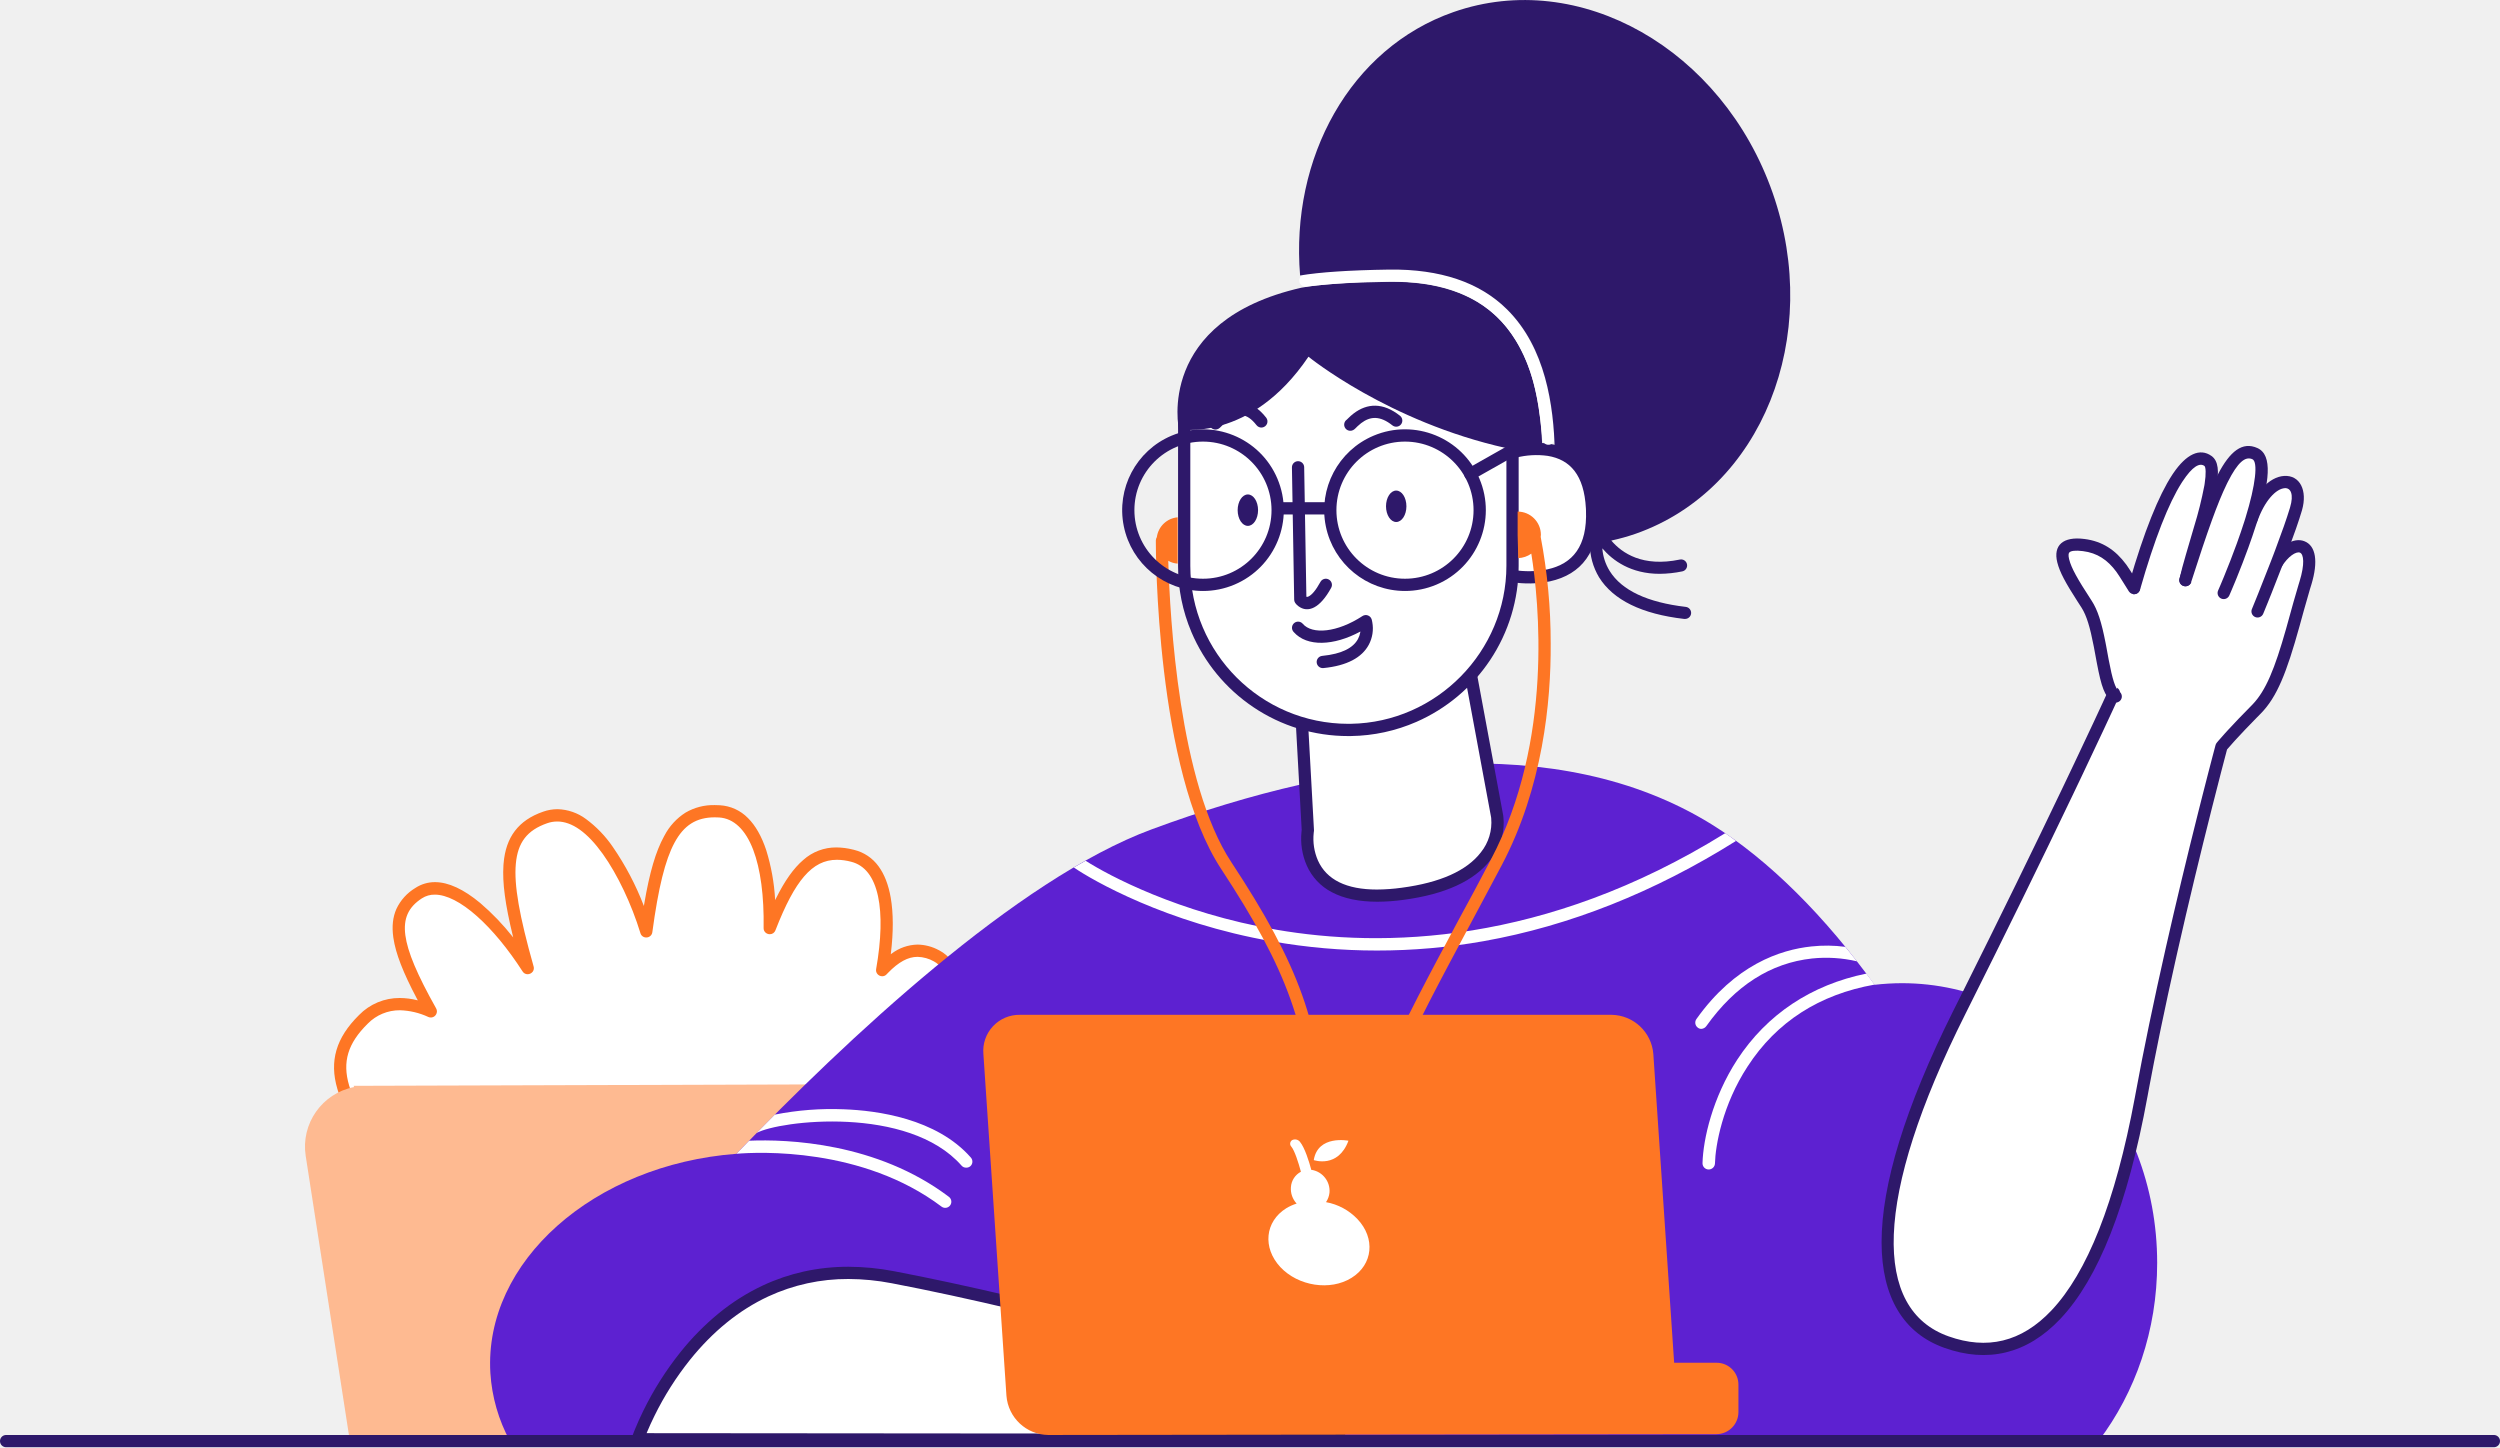
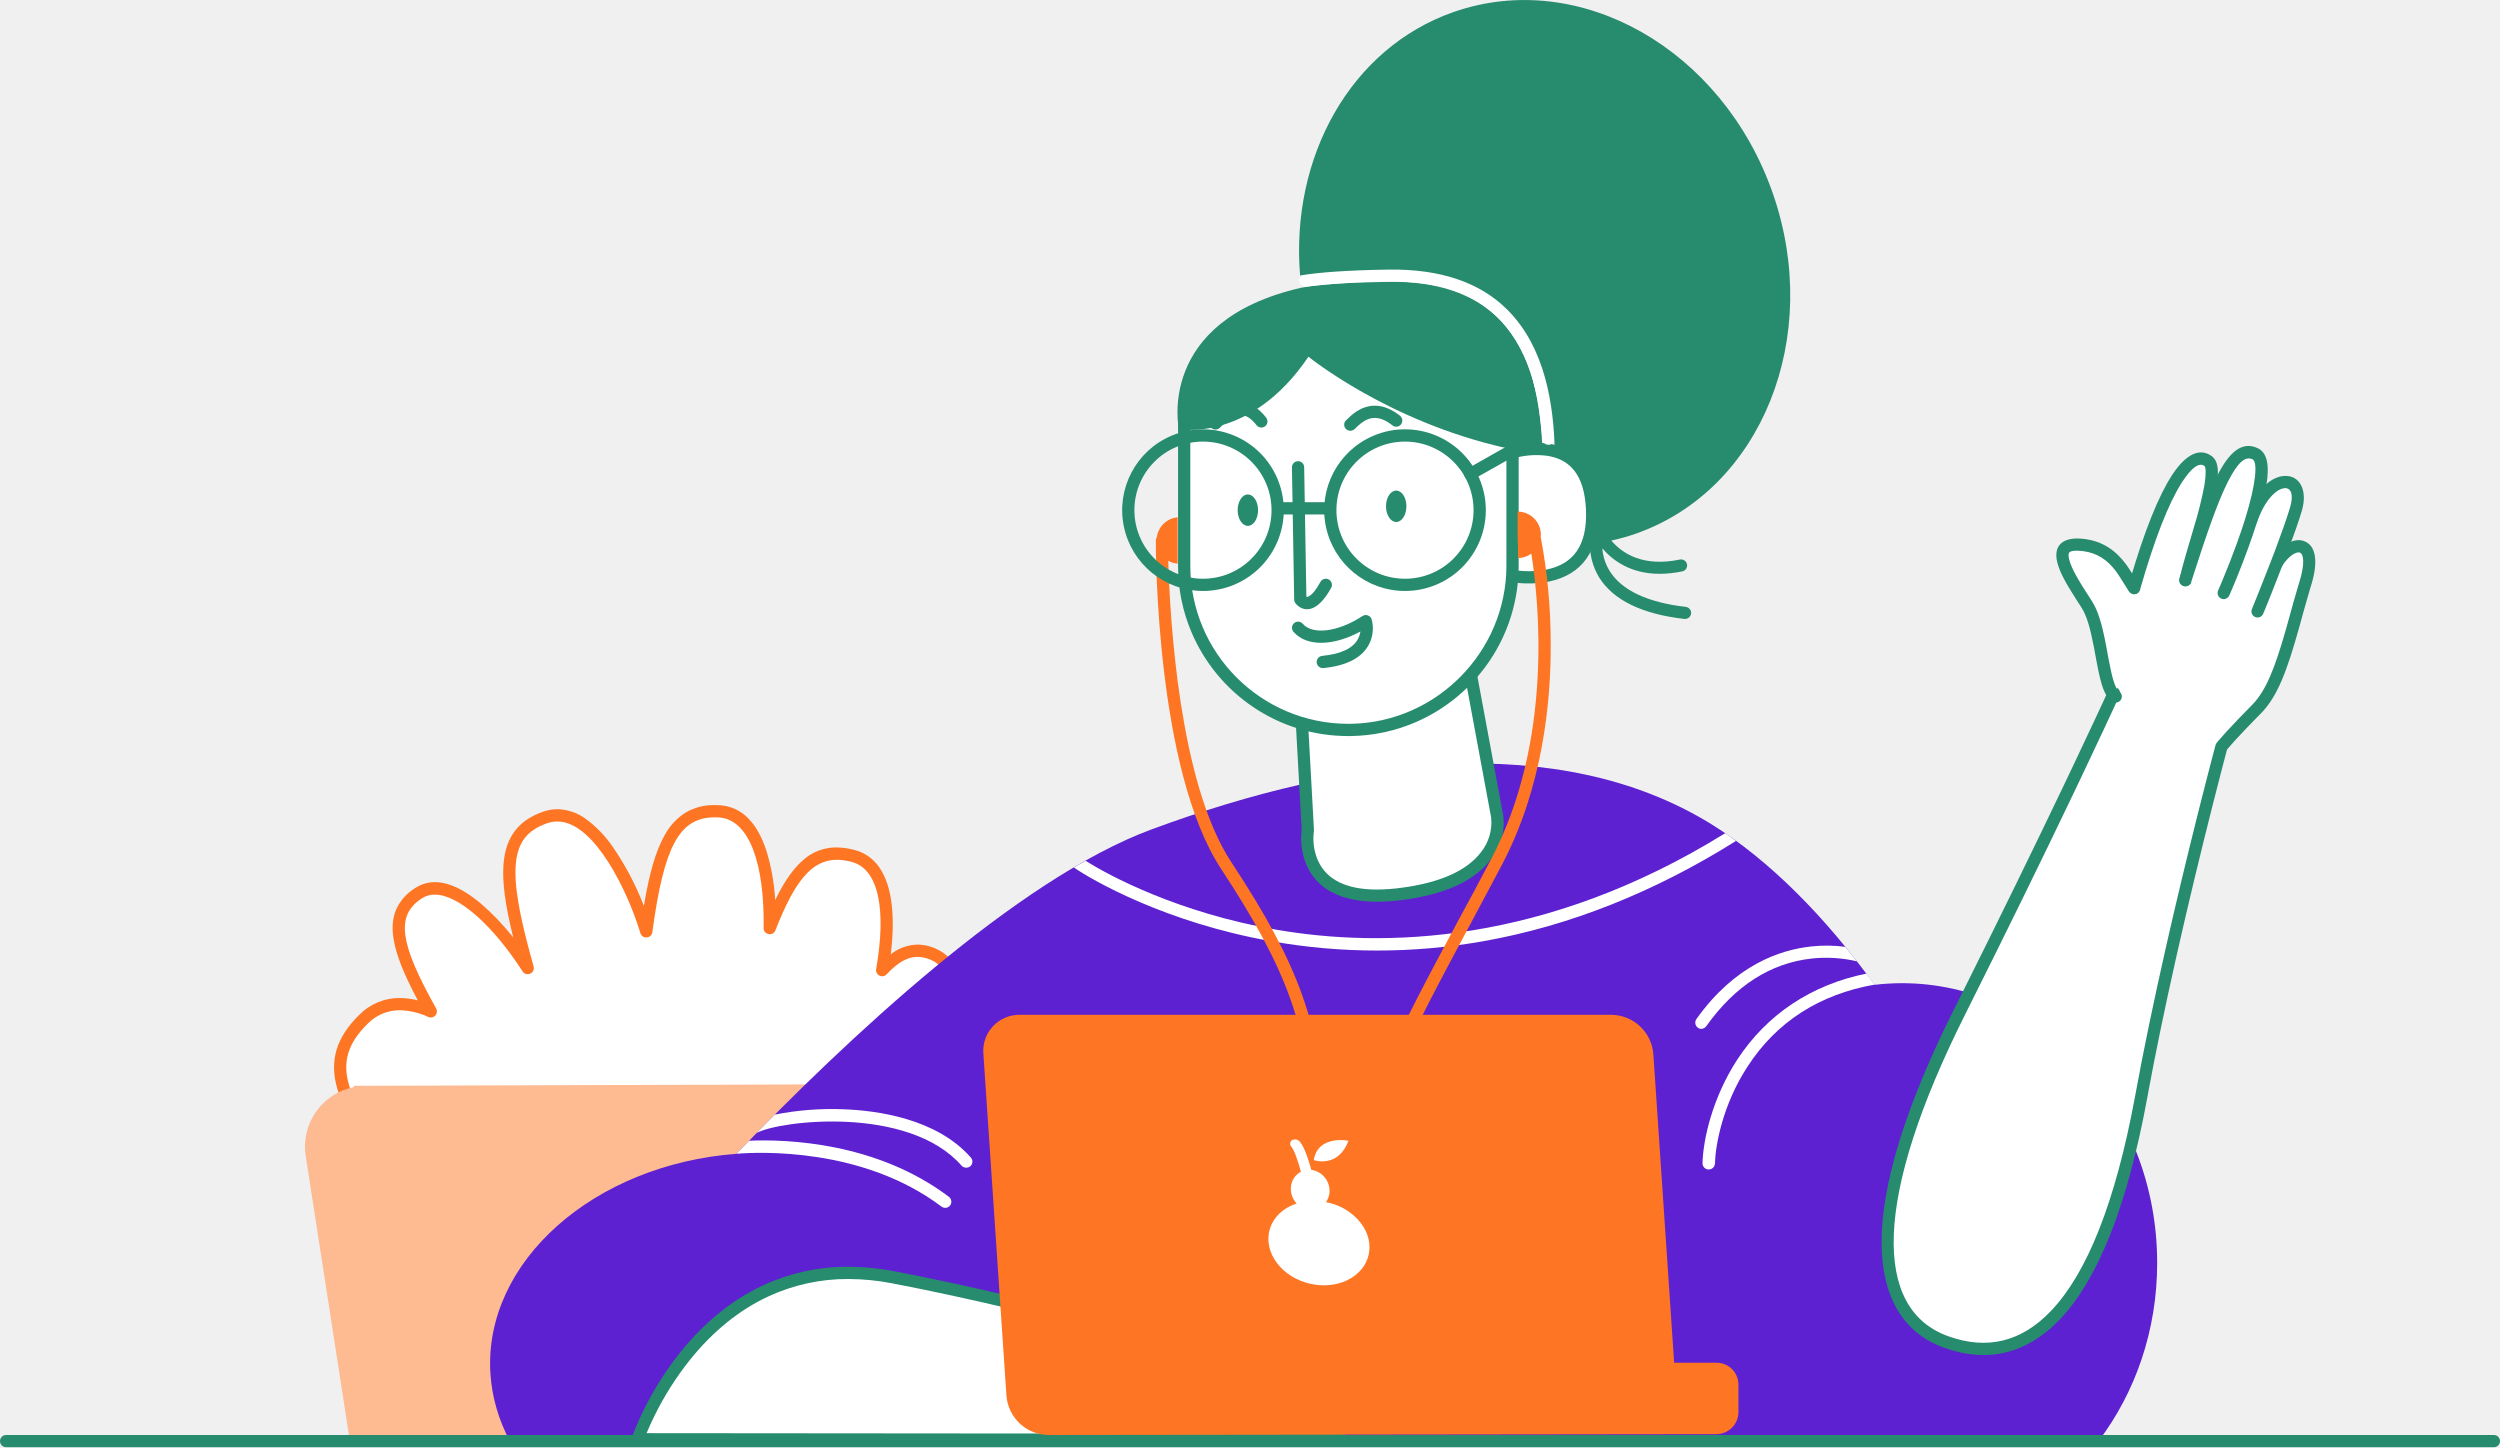
<svg xmlns="http://www.w3.org/2000/svg" viewBox="0 0 1225.1 709.2">
  <g id="support_solid" data-name="support/solid" transform="translate(2.2)">
    <g id="support_solid-2" data-name="support/solid" transform="translate(-3)">
      <g id="support_solid-3" data-name="support_solid">
        <g id="suculent" transform="translate(150 397)">
          <path id="succulent" d="M292.406,70.973c-9.6-5.1-17.8-2.7-26.8,6.9,4.1-23.2,4-51.3-14.4-56-18.9-4.9-29.6,6.9-40.7,35.4.4-24.4-4.4-55.9-24.6-57.2-22.7-1.4-30.3,17.3-35.9,58.8-7.1-23.2-26.6-63.9-49.6-55.8-22.5,7.9-21,29.6-8.5,73.8-12.3-19.1-37-47.5-53.5-36.7-15.7,10.2-11.4,26.9,6,57.9-11.5-5-23.4-5.5-33,3.9-21.5,21.2-11.1,41.3,18.6,78.6,29.8,37.3,243.7-28.7,253.8-45.5C294.006,118.173,309.906,80.373,292.406,70.973Z" transform="translate(17.494 0.527)" fill="#fff" />
          <path id="succulent_2_" d="M74.2,197.887h-.008c-22.29,0-36.937-4.188-43.534-12.445a316.178,316.178,0,0,1-19.342-26.368c-4.657-7.327-7.666-13.449-9.469-19.265l-.22-.728C-.4,132.194-.534,125.968,1.2,120.046c1.744-5.939,5.376-11.571,11.1-17.217A27.631,27.631,0,0,1,32.2,94.53a35.847,35.847,0,0,1,8.6,1.105l.252.064-.436-.821c-6.843-12.951-10.4-22.126-11.529-29.749l-.057-.4c-.737-5.337-.233-9.871,1.54-13.86a23.634,23.634,0,0,1,9.2-10.21,17.4,17.4,0,0,1,9.681-2.907C56.009,37.755,63.481,41.2,71.65,48A118.511,118.511,0,0,1,87.541,64.538l.258.321-.2-.826C83.865,48.7,82.451,38.054,83.011,29.525l.065-.868c.549-6.567,2.359-11.8,5.533-15.982,3.19-4.207,7.7-7.293,13.8-9.433A21.339,21.339,0,0,1,109.506,2a24.407,24.407,0,0,1,13.961,4.832,56.611,56.611,0,0,1,13.14,13.661,137.993,137.993,0,0,1,15.2,28.887l.022.058.18-1.067c2.628-15.444,5.628-25.654,9.725-33.1l.193-.346a29.424,29.424,0,0,1,10.3-11.227A26.966,26.966,0,0,1,186.608,0c.808,0,1.646.026,2.49.078a20.913,20.913,0,0,1,13.739,6.27c3.693,3.673,6.7,8.962,8.941,15.718a100.486,100.486,0,0,1,4.374,24.315l.013.175.359-.734c4.309-8.714,8.707-14.917,13.443-18.962a24.053,24.053,0,0,1,16.191-6.113,34.7,34.7,0,0,1,8.194,1.067l.6.15a20.818,20.818,0,0,1,11.824,7.963c2.9,3.9,4.927,9.116,6.028,15.5,1.3,7.565,1.33,16.7.074,27.158l-.061.5.42-.3a21.814,21.814,0,0,1,12.72-4.43,22.681,22.681,0,0,1,10.505,2.786l.367.193a16.444,16.444,0,0,1,5.735,5.033,19.623,19.623,0,0,1,3.049,7.268c1.147,5.382.743,12.205-1.2,20.281-2.662,11.071-8.423,24.753-15.034,35.707-1.419,2.361-5.877,5.417-13.249,9.082A281.289,281.289,0,0,1,248.3,160.262a760.836,760.836,0,0,1-80.314,23.767c-18.883,4.5-36.339,7.959-51.882,10.278A290.3,290.3,0,0,1,74.2,197.887ZM32.258,100.535a21.882,21.882,0,0,0-15.746,6.573c-9.8,9.66-12.526,18.716-9.128,30.281,2.982,10.149,10.258,21.86,25.951,41.769l2.014,2.542c2.7,3.384,7.4,5.961,13.97,7.662,6.386,1.653,14.588,2.492,24.379,2.492,23.284,0,55.407-4.724,92.9-13.662a762.584,762.584,0,0,0,79.457-23.5c10.452-3.8,19.605-7.539,26.47-10.825,6.7-3.208,10.751-5.749,11.713-7.348,6.317-10.468,11.812-23.5,14.339-34.014,1.615-6.718,2.055-12.332,1.306-16.685-.759-4.416-2.739-7.512-5.884-9.2a17.058,17.058,0,0,0-8.049-2.255c-4.685,0-9.291,2.5-14.5,7.866l-.66.692a2.9,2.9,0,0,1-2.157.959,3.114,3.114,0,0,1-2.359-1.1,2.924,2.924,0,0,1-.627-2.43c2.539-14.368,2.86-26.7.929-35.675-2.048-9.511-6.464-15.2-13.128-16.9a27.75,27.75,0,0,0-7-.974c-6.181,0-11.291,2.585-16.081,8.134-4.692,5.436-9.162,13.833-14.067,26.424a2.884,2.884,0,0,1-2.758,1.915,3.12,3.12,0,0,1-2.218-.909,2.912,2.912,0,0,1-.82-2.144C210.762,44.57,209,31.316,205.4,21.892,201.624,12,195.857,6.526,188.721,6.067,187.99,6.022,187.269,6,186.58,6c-9.03,0-15.123,3.842-19.757,12.458-4.554,8.47-7.9,21.983-10.845,43.816a2.953,2.953,0,0,1-2.988,2.6,2.907,2.907,0,0,1-2.854-2.123c-4.372-14.285-11.253-28.778-18.408-38.768-7.575-10.58-15.1-15.944-22.355-15.944A14.947,14.947,0,0,0,104.4,8.9c-9.79,3.438-14.371,9.383-15.318,19.879-.933,10.347,1.672,25.383,8.711,50.275a2.9,2.9,0,0,1-.445,2.595,3.193,3.193,0,0,1-2.5,1.238A2.869,2.869,0,0,1,92.383,81.5c-7.081-11-14.792-20.339-22.3-27.022-7.795-6.938-14.96-10.6-20.722-10.6a11.334,11.334,0,0,0-6.32,1.818c-6.671,4.334-9.168,9.9-8.1,18.064,1.064,8.112,5.715,19.169,15.079,35.853a2.915,2.915,0,0,1-.013,2.965,2.962,2.962,0,0,1-3.8,1.255A35.42,35.42,0,0,0,32.258,100.535Z" transform="translate(14.495 -2.472)" fill="#fe7624" />
          <path id="pot" d="M311.357.6l.2-.6L23.857.9l.2.6A29.748,29.748,0,0,0,.357,35.2L21.857,174l291.6-.9,21.5-138.8A29.654,29.654,0,0,0,311.357.6Z" transform="translate(0.243 134.2)" fill="#feba91" />
        </g>
        <g id="woman" transform="translate(240)">
          <g id="body" transform="translate(0 218)">
            <path id="clothing" d="M691.836,107.657a119.019,119.019,0,0,0-13.4.8c-23.9-33-51.3-61-80.1-78.8-75-46.2-178-33-274.1,2.6-66.1,24.4-149.8,103.2-203.5,159-70,5.3-123.8,52.9-120.6,107.4a80.582,80.582,0,0,0,9.6,33.4l234.9,1.6c.4-.6.8-1.3,1.2-1.9l348.4-1.2c.4.5.8,1,1.2,1.6l192.9-.3c17.9-23.7,28.6-54,28.6-87.1C816.936,168.957,760.936,107.657,691.836,107.657Z" transform="translate(0.964 156.143)" fill="#5d21d1" />
            <g id="clothing_lines" transform="translate(119 190)">
              <path id="Path" d="M319.2,0C230.5,55,150.9,56.2,99.3,47.3,51.5,39.1,17,20.7,5.8,13.5,3.9,14.6,2,15.7,0,16.8,9.2,23.1,45.2,43.9,97.2,53a294.635,294.635,0,0,0,51.3,4.5,298.4,298.4,0,0,0,52.4-4.6c42.1-7.5,83.6-24,123.6-49.1C322.7,2.4,321,1.2,319.2,0Z" transform="translate(168 0.3)" fill="#fff" />
              <path id="Path-2" data-name="Path" d="M5.461,39.4c14.1-19.8,31.5-30.9,51.8-33.1a66.5,66.5,0,0,1,22,1.4c-1.9-2.4-3.8-4.8-5.7-7.1a69.423,69.423,0,0,0-16.6-.2C41.661,2,19.461,9.4.561,36a3.041,3.041,0,0,0,.7,4.2,2.716,2.716,0,0,0,1.7.6A3.23,3.23,0,0,0,5.461,39.4Z" transform="translate(472.539 55.395)" fill="#fff" />
              <path id="Path-3" data-name="Path" d="M3,96H3a3.08,3.08,0,0,0,3.1-2.9c.2-8.8,3.7-28.8,16-47.6C36.3,23.6,57.3,10.2,84.3,5.4,83,3.6,81.7,1.8,80.3,0,53.3,5.5,31.5,20,17,42.2,4.9,60.8.3,81.2,0,92.9A3.031,3.031,0,0,0,3,96Z" transform="translate(476.1 69.1)" fill="#fff" />
              <path id="Path-4" data-name="Path" d="M42.8.114a143.643,143.643,0,0,0-33.9,2.6c-3,3-6,6-8.9,9,11.1-6.1,74.3-13.7,100.4,16a2.9,2.9,0,0,0,2.3,1,3.057,3.057,0,0,0,2-.7,3,3,0,0,0,.3-4.2C88.1,4.514,58.8.714,42.8.114Z" transform="translate(12.6 135.486)" fill="#fff" />
              <g id="Group" transform="translate(0 150)">
                <path id="Path-5" data-name="Path" d="M.422.522h.2a.139.139,0,0,0-.2,0Z" transform="translate(0.278 7.078)" fill="#fff" />
                <path id="Path-6" data-name="Path" d="M104.1,27.647C68.8.947,24.8-.653,6.2.147c-2.1,2.2-4.2,4.3-6.2,6.4,10.7-.9,61.8-3.3,100.5,25.9a3,3,0,0,0,3.6-4.8Z" transform="translate(2.7 0.853)" fill="#fff" />
              </g>
            </g>
            <path id="hand" d="M0,81.535s32.8-97,125.1-79.4,218.6,55.4,218.6,55.4v24.3Z" transform="translate(73.3 405.765)" fill="#fff" />
-             <path id="hand_2_" d="M346.7,87.84,3,87.54A3,3,0,0,1,.16,83.579c.023-.069.055-.16.095-.271l.388-1.062c.145-.386.283-.748.422-1.1l.489-1.23C2.782,76.877,4.211,73.7,5.8,70.474a155.71,155.71,0,0,1,18.11-28.579A127.26,127.26,0,0,1,42.538,22.951,104.686,104.686,0,0,1,64.41,9.132,96.733,96.733,0,0,1,84.479,2.324,101.446,101.446,0,0,1,106.258,0a120.073,120.073,0,0,1,22.406,2.193c17.189,3.278,36.8,7.5,58.276,12.541l3.644.859c12.756,3.021,26.314,6.362,40.3,9.931,26.091,6.658,53.663,14.092,81.95,22.1,8.758,2.478,17.286,4.928,25.347,7.282l5.392,1.582,3.992,1.183A2.98,2.98,0,0,1,349.7,60.54v24.3A3,3,0,0,1,346.7,87.84ZM106.258,6a92.239,92.239,0,0,0-39.31,8.571c-14.231,6.641-27.136,17.1-38.355,31.081A149.626,149.626,0,0,0,11.184,73.127c-1.3,2.644-2.5,5.254-3.542,7.757l-.274.661,336.335.293V62.778l-9.278-2.722c-7.445-2.167-15.259-4.409-23.226-6.664l-4.2-1.187c-26.729-7.529-52.836-14.55-77.6-20.869-13.977-3.566-27.5-6.9-40.2-9.9-22.839-5.408-43.584-9.9-61.661-13.344A114.049,114.049,0,0,0,106.258,6Z" transform="translate(70.298 402.76)" fill="#2e186a" />
+             <path id="hand_2_" d="M346.7,87.84,3,87.54A3,3,0,0,1,.16,83.579c.023-.069.055-.16.095-.271l.388-1.062c.145-.386.283-.748.422-1.1l.489-1.23C2.782,76.877,4.211,73.7,5.8,70.474a155.71,155.71,0,0,1,18.11-28.579A127.26,127.26,0,0,1,42.538,22.951,104.686,104.686,0,0,1,64.41,9.132,96.733,96.733,0,0,1,84.479,2.324,101.446,101.446,0,0,1,106.258,0a120.073,120.073,0,0,1,22.406,2.193c17.189,3.278,36.8,7.5,58.276,12.541l3.644.859c12.756,3.021,26.314,6.362,40.3,9.931,26.091,6.658,53.663,14.092,81.95,22.1,8.758,2.478,17.286,4.928,25.347,7.282l5.392,1.582,3.992,1.183A2.98,2.98,0,0,1,349.7,60.54v24.3A3,3,0,0,1,346.7,87.84ZM106.258,6a92.239,92.239,0,0,0-39.31,8.571c-14.231,6.641-27.136,17.1-38.355,31.081A149.626,149.626,0,0,0,11.184,73.127c-1.3,2.644-2.5,5.254-3.542,7.757l-.274.661,336.335.293V62.778l-9.278-2.722c-7.445-2.167-15.259-4.409-23.226-6.664l-4.2-1.187c-26.729-7.529-52.836-14.55-77.6-20.869-13.977-3.566-27.5-6.9-40.2-9.9-22.839-5.408-43.584-9.9-61.661-13.344A114.049,114.049,0,0,0,106.258,6Z" transform="translate(70.298 402.76)" fill="#278C6D" />
            <g id="hand_II_1_" transform="translate(682)">
              <path id="Path-7" data-name="Path" d="M8.393,90.508s-7.4-3.7-8.3-12.2,4.8-45.5,14-50.7c9.3-5.2,51.6-28.1,59.4-27.6S84.493,68.408,8.393,90.508Z" transform="translate(111.707 38.492)" fill="#fff" />
              <path id="Path-8" data-name="Path" d="M0,63.453c15.8-55.3,28.7-67.7,36.2-62.3,6.8,4.9-7,40.1-11,58.4" transform="translate(124.6 6.747)" fill="#fff" />
-               <path id="Path_2_" d="M21.706,10.946l.485-.725C28.586.826,35.227-2.352,40.955,1.772c3.377,2.433,3.741,7.462,2.39,15.456l-.2,1.127c-.9,4.945-2.39,10.72-4.819,19.117l-3.971,13.55c-1.858,6.4-2.478,8.8-3.226,12.224a3,3,0,0,1-5.862-1.281l.284-1.276c.645-2.843,1.3-5.336,2.818-10.569l4-13.652a186.722,186.722,0,0,0,5.057-20.24l.123-.76c.812-5.219.557-8.352-.1-8.828-2.3-1.657-5.805.112-10.728,7.6l-.445.688c-6.319,9.923-13.222,27.314-20.39,52.4A3,3,0,0,1,.116,65.682l.516-1.795C7.939,38.642,15.023,21.114,21.706,10.946Z" transform="translate(121.599 3.694)" fill="#2e186a" />
+               <path id="Path_2_" d="M21.706,10.946l.485-.725C28.586.826,35.227-2.352,40.955,1.772c3.377,2.433,3.741,7.462,2.39,15.456l-.2,1.127c-.9,4.945-2.39,10.72-4.819,19.117l-3.971,13.55c-1.858,6.4-2.478,8.8-3.226,12.224a3,3,0,0,1-5.862-1.281l.284-1.276c.645-2.843,1.3-5.336,2.818-10.569l4-13.652a186.722,186.722,0,0,0,5.057-20.24l.123-.76c.812-5.219.557-8.352-.1-8.828-2.3-1.657-5.805.112-10.728,7.6l-.445.688c-6.319,9.923-13.222,27.314-20.39,52.4A3,3,0,0,1,.116,65.682l.516-1.795C7.939,38.642,15.023,21.114,21.706,10.946Z" transform="translate(121.599 3.694)" fill="#278C6D" />
              <path id="hand_II_3_" d="M190.45,8.495c7.9-12.9,21-12.2,14.2,9.7-6.7,21.4-11.6,49.2-24.1,61.8s-17,18.2-17,18.2-25,93.3-39.2,170.9c-20.5,112.2-59.3,133.8-95.5,120.9-36.2-12.8-42.9-63.6,6.5-162.1,49.4-98.6,75.5-156,75.5-156" transform="translate(3.85 49.705)" fill="#fff" />
-               <path id="hand_II_4_" d="M190.892,9.939C195.377,2.616,201.9-1.492,207.131.5c5.761,2.195,6.884,10.02,3.519,21.153l-.726,2.359c-.866,2.852-1.757,5.978-2.936,10.246l-2.173,7.893c-6.357,22.93-11.063,34.677-18.879,42.7l-1.965,1.99c-4.086,4.151-7.494,7.737-10.278,10.779l-1.1,1.214c-1.158,1.282-2.107,2.36-2.86,3.242l-.45.528-1.58,6-1.418,5.445c-1.376,5.309-2.864,11.123-4.442,17.372-5.709,22.614-11.418,46.275-16.746,69.82l-1.151,5.113c-2.472,11.035-4.8,21.783-6.953,32.175l-.866,4.2q-2.781,13.57-5.116,26.093l-.705,3.821c-9.78,53.527-24.185,89.309-42.63,108.881-16.5,17.508-35.978,21.736-56.821,14.308C10.821,388.751.026,371.072,0,344.1c-.026-28.082,11.49-66.023,34.953-113.1l4.611-9.218C58.249,184.377,74.747,150.59,89,120.757l5.544-11.643q5.135-10.823,9.316-19.772l4.382-9.421,2.878-6.257a3,3,0,0,1,5.53,2.321l-.376.837-3.118,6.766-4.281,9.194q-4.869,10.409-11,23.313l-4.2,8.8c-15.088,31.553-32.658,67.472-52.642,107.36C-4.344,322.726-4.293,377.043,32.857,390.179c18.655,6.648,35.618,2.966,50.447-12.769,17.326-18.384,31.223-52.658,40.806-104.275l.289-1.569c1.976-10.8,4.223-22.244,6.715-34.253,2.5-12.028,5.216-24.528,8.127-37.394,5.043-22.287,10.426-44.671,15.827-66.178l2.2-8.7q1.532-6.024,2.929-11.423l1.864-7.16,1.592-6.028a3,3,0,0,1,.559-1.1l.412-.5.545-.643c.789-.923,1.774-2.043,2.968-3.365l1.515-1.663c3.154-3.433,7.054-7.511,11.769-12.264l.456-.469c6.406-6.731,10.752-17.234,16.357-37.018l3.6-12.992c1-3.571,1.795-6.329,2.6-8.933l.361-1.164c2.7-8.7,2.057-13.5.21-14.207s-5.826,1.8-8.986,6.963a3,3,0,0,1-5.117-3.134Z" transform="translate(0.85 46.695)" fill="#2e186a" />
+               <path id="hand_II_4_" d="M190.892,9.939C195.377,2.616,201.9-1.492,207.131.5c5.761,2.195,6.884,10.02,3.519,21.153l-.726,2.359c-.866,2.852-1.757,5.978-2.936,10.246l-2.173,7.893c-6.357,22.93-11.063,34.677-18.879,42.7l-1.965,1.99c-4.086,4.151-7.494,7.737-10.278,10.779l-1.1,1.214c-1.158,1.282-2.107,2.36-2.86,3.242l-.45.528-1.58,6-1.418,5.445c-1.376,5.309-2.864,11.123-4.442,17.372-5.709,22.614-11.418,46.275-16.746,69.82l-1.151,5.113c-2.472,11.035-4.8,21.783-6.953,32.175l-.866,4.2q-2.781,13.57-5.116,26.093l-.705,3.821c-9.78,53.527-24.185,89.309-42.63,108.881-16.5,17.508-35.978,21.736-56.821,14.308C10.821,388.751.026,371.072,0,344.1c-.026-28.082,11.49-66.023,34.953-113.1l4.611-9.218C58.249,184.377,74.747,150.59,89,120.757l5.544-11.643q5.135-10.823,9.316-19.772l4.382-9.421,2.878-6.257a3,3,0,0,1,5.53,2.321l-.376.837-3.118,6.766-4.281,9.194q-4.869,10.409-11,23.313l-4.2,8.8c-15.088,31.553-32.658,67.472-52.642,107.36C-4.344,322.726-4.293,377.043,32.857,390.179c18.655,6.648,35.618,2.966,50.447-12.769,17.326-18.384,31.223-52.658,40.806-104.275l.289-1.569c1.976-10.8,4.223-22.244,6.715-34.253,2.5-12.028,5.216-24.528,8.127-37.394,5.043-22.287,10.426-44.671,15.827-66.178l2.2-8.7q1.532-6.024,2.929-11.423l1.864-7.16,1.592-6.028a3,3,0,0,1,.559-1.1l.412-.5.545-.643c.789-.923,1.774-2.043,2.968-3.365l1.515-1.663c3.154-3.433,7.054-7.511,11.769-12.264l.456-.469c6.406-6.731,10.752-17.234,16.357-37.018l3.6-12.992c1-3.571,1.795-6.329,2.6-8.933l.361-1.164c2.7-8.7,2.057-13.5.21-14.207s-5.826,1.8-8.986,6.963a3,3,0,0,1-5.117-3.134Z" transform="translate(0.85 46.695)" fill="#278C6D" />
              <path id="Path-9" data-name="Path" d="M26.12,74.442c-7.2-4.9-6.3-33.1-14.4-45.4-10-15.3-19.8-31.2-1.3-28.8,15.9,2,20.9,16,24.6,21" transform="translate(89.48 48.858)" fill="#fff" />
-               <path id="Path_2_2" data-name="Path_2_" d="M.47,11.705C-1.609,3.331,3.273-1.122,13.794.243,22.625,1.354,29.02,5.723,34.2,12.7l.242.332c1.891,2.647,5.49,8.678,5.964,9.369l.027.038A3,3,0,1,1,35.608,26l-.1-.145c-.854-1.263-4.595-7.525-6.124-9.585-4.276-5.759-9.3-9.193-16.348-10.079-3.677-.477-5.815-.138-6.6.578-.464.423-.62,1.406-.2,3.233l.061.254c1.04,4.19,4.046,9.551,10.6,19.6l.336.515c3.063,4.652,4.948,10.806,6.873,20.648l.389,2.031L25.66,59.4c1.829,9.681,3.257,14.141,5.055,15.479l.092.065a3,3,0,0,1-3.376,4.96c-3.752-2.553-5.365-7.274-7.556-18.8l-1.352-7.293-.195-1.02c-1.784-9.257-3.485-14.988-5.958-18.874L10.512,31.05C4.472,21.681,1.654,16.473.47,11.705Z" transform="translate(86.481 45.88)" fill="#2e186a" />
+               <path id="Path_2_2" data-name="Path_2_" d="M.47,11.705C-1.609,3.331,3.273-1.122,13.794.243,22.625,1.354,29.02,5.723,34.2,12.7l.242.332c1.891,2.647,5.49,8.678,5.964,9.369l.027.038A3,3,0,1,1,35.608,26l-.1-.145c-.854-1.263-4.595-7.525-6.124-9.585-4.276-5.759-9.3-9.193-16.348-10.079-3.677-.477-5.815-.138-6.6.578-.464.423-.62,1.406-.2,3.233l.061.254c1.04,4.19,4.046,9.551,10.6,19.6l.336.515c3.063,4.652,4.948,10.806,6.873,20.648l.389,2.031L25.66,59.4c1.829,9.681,3.257,14.141,5.055,15.479l.092.065a3,3,0,0,1-3.376,4.96c-3.752-2.553-5.365-7.274-7.556-18.8l-1.352-7.293-.195-1.02c-1.784-9.257-3.485-14.988-5.958-18.874L10.512,31.05C4.472,21.681,1.654,16.473.47,11.705Z" transform="translate(86.481 45.88)" fill="#278C6D" />
              <path id="Path-10" data-name="Path" d="M3,63.39s14.1-34.2,18.8-50.1C27-4.01,8.8-6.51,0,18.39" transform="translate(182.1 18.21)" fill="#fff" />
-               <path id="Path_2_3" data-name="Path_2_" d="M18.956.024c7.8-.507,11.6,7.089,8.818,16.791l-.1.328C26.241,22,23.885,28.756,20.812,36.962l-.55,1.463q-.637,1.691-1.307,3.443c-1.949,5.1-4.019,10.378-6.1,15.6l-1.708,4.254L9.372,66.078l-.6,1.458a3,3,0,0,1-5.61-2.122L5.579,59.47q.394-.977.81-2.012c2.077-5.17,4.154-10.432,6.123-15.549l1.277-3.336.858-2.265c3.2-8.5,5.666-15.5,7.155-20.459l.125-.42c1.915-6.373.336-9.607-2.582-9.418-4.32.281-9.885,6.106-13.516,16.381a3,3,0,1,1-5.657-2C4.518,8.1,11.783.49,18.956.024Z" transform="translate(179.099 15.207)" fill="#2e186a" />
+               <path id="Path_2_3" data-name="Path_2_" d="M18.956.024c7.8-.507,11.6,7.089,8.818,16.791l-.1.328C26.241,22,23.885,28.756,20.812,36.962l-.55,1.463q-.637,1.691-1.307,3.443c-1.949,5.1-4.019,10.378-6.1,15.6l-1.708,4.254L9.372,66.078l-.6,1.458a3,3,0,0,1-5.61-2.122L5.579,59.47q.394-.977.81-2.012c2.077-5.17,4.154-10.432,6.123-15.549l1.277-3.336.858-2.265c3.2-8.5,5.666-15.5,7.155-20.459l.125-.42c1.915-6.373.336-9.607-2.582-9.418-4.32.281-9.885,6.106-13.516,16.381a3,3,0,1,1-5.657-2C4.518,8.1,11.783.49,18.956.024Z" transform="translate(179.099 15.207)" fill="#278C6D" />
              <path id="Path-11" data-name="Path" d="M18.8,69S46.5,6.3,34.1.7C22.8-4.4,14.2,18.5,0,62.7" transform="translate(149.7 3.598)" fill="#fff" />
-               <path id="Path_2_4" data-name="Path_2_" d="M18.883,14.095C24.9,2.463,31.012-2.277,38.336,1.029c7.532,3.4,6.1,16.387-.633,37.593-1.144,3.6-2.431,7.361-3.834,11.236-1.812,5-3.738,9.975-5.677,14.742l-.727,1.778c-.679,1.65-1.316,3.167-1.9,4.529l-1.023,2.369a3,3,0,0,1-5.488-2.425l.781-1.8.65-1.528c.449-1.061.927-2.207,1.428-3.426,2.152-5.227,4.3-10.74,6.311-16.279,1.378-3.8,2.639-7.488,3.757-11.008l.49-1.564C37.522,18.895,38.658,7.758,35.867,6.5c-3.472-1.567-7.172,1.43-12.048,11.126l-.56,1.131c-4.489,9.223-9.293,22.686-17.4,47.926A3,3,0,1,1,.145,64.845l1.743-5.4C9.3,36.592,13.853,24.157,18.313,15.218Z" transform="translate(146.699 0.537)" fill="#2e186a" />
+               <path id="Path_2_4" data-name="Path_2_" d="M18.883,14.095C24.9,2.463,31.012-2.277,38.336,1.029c7.532,3.4,6.1,16.387-.633,37.593-1.144,3.6-2.431,7.361-3.834,11.236-1.812,5-3.738,9.975-5.677,14.742l-.727,1.778c-.679,1.65-1.316,3.167-1.9,4.529l-1.023,2.369a3,3,0,0,1-5.488-2.425l.781-1.8.65-1.528c.449-1.061.927-2.207,1.428-3.426,2.152-5.227,4.3-10.74,6.311-16.279,1.378-3.8,2.639-7.488,3.757-11.008l.49-1.564C37.522,18.895,38.658,7.758,35.867,6.5c-3.472-1.567-7.172,1.43-12.048,11.126l-.56,1.131c-4.489,9.223-9.293,22.686-17.4,47.926A3,3,0,1,1,.145,64.845l1.743-5.4C9.3,36.592,13.853,24.157,18.313,15.218Z" transform="translate(146.699 0.537)" fill="#278C6D" />
            </g>
          </g>
          <g id="head" transform="translate(313)">
            <path id="neck" d="M0,24.3,3.9,95s-6.6,38.2,46.4,31.1c52.8-7,46.3-38.3,46.3-38.3L80.3,0Z" transform="translate(84.8 311.9)" fill="#fff" />
-             <path id="neck_2_" d="M40.946,132.987h0c-8.958,0-16.462-1.574-22.3-4.677A27.02,27.02,0,0,1,6.356,115.216,32.769,32.769,0,0,1,3.783,98.768c.02-.206.042-.4.064-.592l.041-.32L0,27.466A2.991,2.991,0,0,1,2.131,24.43L82.431.13A3,3,0,0,1,86.25,2.453L102.56,90.3c.032.168.065.375.1.616l.05.407a27.3,27.3,0,0,1-.8,10.279,31.29,31.29,0,0,1-5.487,10.863c-7.912,10.3-22.285,16.9-42.721,19.607A96.811,96.811,0,0,1,40.946,132.987ZM80.962,6.842,6.125,29.489,9.9,97.836a3.038,3.038,0,0,1-.009.452l-.031.224c-.015.088-.035.238-.056.412l-.045.423a26.742,26.742,0,0,0,2.078,13.419c4.227,9.45,13.947,14.242,28.89,14.243a92.614,92.614,0,0,0,12.183-.882c18.806-2.493,31.846-8.319,38.756-17.314A23.375,23.375,0,0,0,96.746,92c-.023-.2-.046-.368-.068-.5L80.962,6.842Z" transform="translate(81.8 308.899)" fill="#2e186a" />
+             <path id="neck_2_" d="M40.946,132.987h0c-8.958,0-16.462-1.574-22.3-4.677A27.02,27.02,0,0,1,6.356,115.216,32.769,32.769,0,0,1,3.783,98.768c.02-.206.042-.4.064-.592l.041-.32L0,27.466A2.991,2.991,0,0,1,2.131,24.43L82.431.13A3,3,0,0,1,86.25,2.453L102.56,90.3c.032.168.065.375.1.616l.05.407a27.3,27.3,0,0,1-.8,10.279,31.29,31.29,0,0,1-5.487,10.863c-7.912,10.3-22.285,16.9-42.721,19.607A96.811,96.811,0,0,1,40.946,132.987ZM80.962,6.842,6.125,29.489,9.9,97.836a3.038,3.038,0,0,1-.009.452l-.031.224c-.015.088-.035.238-.056.412l-.045.423a26.742,26.742,0,0,0,2.078,13.419c4.227,9.45,13.947,14.242,28.89,14.243a92.614,92.614,0,0,0,12.183-.882c18.806-2.493,31.846-8.319,38.756-17.314A23.375,23.375,0,0,0,96.746,92c-.023-.2-.046-.368-.068-.5L80.962,6.842Z" transform="translate(81.8 308.899)" fill="#278C6D" />
            <path id="ear" d="M0,2.7S41-12.7,42.6,30,0,61.6,0,61.6" transform="translate(185.4 219.996)" fill="#fff" />
-             <path id="ear_2_" d="M6.971,1.441A45.966,45.966,0,0,1,24.807.484C38.939,2.787,47.858,13.126,48.6,32.9c.766,20.447-8.337,31.639-23.635,34.987a52.582,52.582,0,0,1-18.985.341l-.968-.155c-1.22-.206-2.152-.4-2.74-.551a3,3,0,0,1,1.289-5.857l.651.147.31.065c.688.142,1.479.285,2.36.419a46.831,46.831,0,0,0,16.8-.27C36.2,59.286,43.258,50.608,42.6,33.125l-.046-1.016c-.867-16.25-7.659-23.9-18.715-25.7A40.221,40.221,0,0,0,8.351,7.28c-1.01.239-1.943.492-2.782.745l-.412.127c-.306.1-.558.179-.752.245l-.35.124A3,3,0,1,1,1.946,2.9l.387-.141A46.734,46.734,0,0,1,6.971,1.441Z" transform="translate(182.399 216.987)" fill="#2e186a" />
+             <path id="ear_2_" d="M6.971,1.441A45.966,45.966,0,0,1,24.807.484C38.939,2.787,47.858,13.126,48.6,32.9c.766,20.447-8.337,31.639-23.635,34.987a52.582,52.582,0,0,1-18.985.341l-.968-.155c-1.22-.206-2.152-.4-2.74-.551a3,3,0,0,1,1.289-5.857l.651.147.31.065c.688.142,1.479.285,2.36.419a46.831,46.831,0,0,0,16.8-.27C36.2,59.286,43.258,50.608,42.6,33.125l-.046-1.016c-.867-16.25-7.659-23.9-18.715-25.7A40.221,40.221,0,0,0,8.351,7.28c-1.01.239-1.943.492-2.782.745l-.412.127c-.306.1-.558.179-.752.245l-.35.124A3,3,0,1,1,1.946,2.9l.387-.141A46.734,46.734,0,0,1,6.971,1.441Z" transform="translate(182.399 216.987)" fill="#278C6D" />
            <path id="face" d="M80.4,202.1h0A80.4,80.4,0,0,1,0,121.7V51.5A51.555,51.555,0,0,1,51.5,0h70.4a39.05,39.05,0,0,1,39,39v82.6A80.511,80.511,0,0,1,80.4,202.1Z" transform="translate(28.1 155.6)" fill="#fff" />
-             <path id="face_2_" d="M83.4,208.1a83.008,83.008,0,0,1-46.628-14.244A83.653,83.653,0,0,1,6.554,157.162,82.867,82.867,0,0,1,0,124.7V54.5A54.562,54.562,0,0,1,54.5,0h70.4a42.047,42.047,0,0,1,42,42v82.6a83.117,83.117,0,0,1-13.977,46.251,83.769,83.769,0,0,1-36.109,30.291,82.953,82.953,0,0,1-32.057,6.948ZM54.5,6A48.555,48.555,0,0,0,6,54.5v70.2a77.476,77.476,0,0,0,77.376,77.4l1.308-.011c42.026-.682,76.217-35.444,76.217-77.49V42a36.041,36.041,0,0,0-36-36Z" transform="translate(25.1 152.6)" fill="#2e186a" />
+             <path id="face_2_" d="M83.4,208.1a83.008,83.008,0,0,1-46.628-14.244A83.653,83.653,0,0,1,6.554,157.162,82.867,82.867,0,0,1,0,124.7V54.5A54.562,54.562,0,0,1,54.5,0h70.4a42.047,42.047,0,0,1,42,42v82.6a83.117,83.117,0,0,1-13.977,46.251,83.769,83.769,0,0,1-36.109,30.291,82.953,82.953,0,0,1-32.057,6.948ZM54.5,6A48.555,48.555,0,0,0,6,54.5v70.2a77.476,77.476,0,0,0,77.376,77.4l1.308-.011c42.026-.682,76.217-35.444,76.217-77.49V42a36.041,36.041,0,0,0-36-36Z" transform="translate(25.1 152.6)" fill="#278C6D" />
            <g id="headphones" transform="translate(14 250)">
              <path id="Path-12" data-name="Path" d="M93.11,64.6a277.361,277.361,0,0,0-4.9-52.2c0-.3.1-.7.1-1A11.4,11.4,0,0,0,76.91,0V11.4l.3,11.4a11.725,11.725,0,0,0,6.4-2.2c3.7,23,11,91.6-19.8,149.9-5.6,10.7-10.9,20.6-16.1,30.1-29,54.1-48.2,89.9-47.7,121.8a3.076,3.076,0,0,0,3,3h0a3.009,3.009,0,0,0,3-3c-.4-30.4,18.5-65.6,47-118.9,5.1-9.6,10.4-19.4,16.1-30.2C89.21,135.2,93.31,93.2,93.11,64.6Z" transform="translate(100.59 0.7)" fill="#fe7624" />
              <path id="Path-13" data-name="Path" d="M6.1,21.3a10.321,10.321,0,0,0,4.6,1.4V0A11.276,11.276,0,0,0,.5,9.7,3.371,3.371,0,0,0,0,11.4C0,16,0,123.7,32,172.3c32.7,49.8,42.8,78.2,45.1,126.4a3.058,3.058,0,0,0,3,2.9h.1a3.075,3.075,0,0,0,2.9-3.1C80.8,248.9,70.5,219.9,37,169,11.4,130.2,6.9,49.4,6.1,21.3Z" transform="translate(0.2 3.5)" fill="#fe7624" />
            </g>
-             <path id="nose" d="M2.949,0A3,3,0,0,1,5.991,2.773L6,2.949,7.077,66.433l.047.018a1.165,1.165,0,0,0,.789-.067l.147-.059c1.542-.66,3.574-2.892,5.907-7.163a3,3,0,0,1,5.266,2.876c-5.481,10.037-11.379,12.56-16.09,9a6.908,6.908,0,0,1-1.506-1.524,3,3,0,0,1-.525-1.44L1.1,67.851,0,3.051A3,3,0,0,1,2.949,0Z" transform="translate(80.9 226)" fill="#2e186a" />
-             <path id="mouth" d="M34.557.491A3,3,0,0,1,39.07,2.127l.07.248c.073.277.155.641.232,1.084a16.941,16.941,0,0,1-1.728,11.129c-3.35,6.205-10.59,10.25-22.25,11.4a3,3,0,0,1-.588-5.971c9.819-.967,15.25-4,17.559-8.278A10.594,10.594,0,0,0,33.482,8.5l.065-.424-.091.05C20.416,15.149,7.389,15.617.933,8.395L.718,8.148A3,3,0,0,1,5.283,4.255C9.924,9.7,22.209,8.573,34.557.491Z" transform="translate(80.9 301.398)" fill="#2e186a" />
-             <path id="brow" d="M4.668,3.792c6.546-4.979,14.318-5.511,22.7,1.157a3,3,0,0,1-3.735,4.7C17.568,4.82,12.8,5.146,8.3,8.568a19.424,19.424,0,0,0-1.737,1.5l-1.1,1.089c-.155.149-.286.268-.427.382a3.053,3.053,0,0,1-1.307.67A3,3,0,0,1,1.2,6.9l.13-.094.657-.653A26.44,26.44,0,0,1,4.668,3.792Z" transform="translate(106.499 198.803)" fill="#2e186a" />
-             <ellipse id="eye_II" cx="5" cy="7.7" rx="5" ry="7.7" transform="translate(127 240.4)" fill="#2e186a" />
-             <ellipse id="eye" cx="5" cy="7.7" rx="5" ry="7.7" transform="translate(54.3 242.3)" fill="#2e186a" />
-             <path id="brow_II" d="M4.955,4.256C12.444-1.718,20.656-2,27.868,7.264a3,3,0,1,1-4.734,3.686c-4.869-6.253-9.3-6.1-14.437-2a25.977,25.977,0,0,0-2.017,1.8L5.5,11.922c-.159.155-.292.277-.429.392a2.984,2.984,0,0,1-1.345.7A3,3,0,0,1,1.2,7.709l.115-.083.772-.774A33.308,33.308,0,0,1,4.955,4.256Z" transform="translate(40.399 197.393)" fill="#2e186a" />
+             <path id="nose" d="M2.949,0A3,3,0,0,1,5.991,2.773L6,2.949,7.077,66.433l.047.018a1.165,1.165,0,0,0,.789-.067l.147-.059c1.542-.66,3.574-2.892,5.907-7.163a3,3,0,0,1,5.266,2.876c-5.481,10.037-11.379,12.56-16.09,9a6.908,6.908,0,0,1-1.506-1.524,3,3,0,0,1-.525-1.44L1.1,67.851,0,3.051A3,3,0,0,1,2.949,0Z" transform="translate(80.9 226)" fill="#278C6D" />
+             <path id="mouth" d="M34.557.491A3,3,0,0,1,39.07,2.127l.07.248c.073.277.155.641.232,1.084a16.941,16.941,0,0,1-1.728,11.129c-3.35,6.205-10.59,10.25-22.25,11.4a3,3,0,0,1-.588-5.971c9.819-.967,15.25-4,17.559-8.278A10.594,10.594,0,0,0,33.482,8.5l.065-.424-.091.05C20.416,15.149,7.389,15.617.933,8.395L.718,8.148A3,3,0,0,1,5.283,4.255C9.924,9.7,22.209,8.573,34.557.491Z" transform="translate(80.9 301.398)" fill="#278C6D" />
+             <path id="brow" d="M4.668,3.792c6.546-4.979,14.318-5.511,22.7,1.157a3,3,0,0,1-3.735,4.7C17.568,4.82,12.8,5.146,8.3,8.568a19.424,19.424,0,0,0-1.737,1.5l-1.1,1.089c-.155.149-.286.268-.427.382a3.053,3.053,0,0,1-1.307.67A3,3,0,0,1,1.2,6.9l.13-.094.657-.653A26.44,26.44,0,0,1,4.668,3.792Z" transform="translate(106.499 198.803)" fill="#278C6D" />
+             <ellipse id="eye_II" cx="5" cy="7.7" rx="5" ry="7.7" transform="translate(127 240.4)" fill="#278C6D" />
+             <ellipse id="eye" cx="5" cy="7.7" rx="5" ry="7.7" transform="translate(54.3 242.3)" fill="#278C6D" />
+             <path id="brow_II" d="M4.955,4.256C12.444-1.718,20.656-2,27.868,7.264a3,3,0,1,1-4.734,3.686c-4.869-6.253-9.3-6.1-14.437-2a25.977,25.977,0,0,0-2.017,1.8L5.5,11.922c-.159.155-.292.277-.429.392a2.984,2.984,0,0,1-1.345.7A3,3,0,0,1,1.2,7.709l.115-.083.772-.774A33.308,33.308,0,0,1,4.955,4.256Z" transform="translate(40.399 197.393)" fill="#278C6D" />
            <g id="hair_shape" transform="translate(24)">
-               <path id="Path-14" data-name="Path" d="M103.795.011c-19.5.3-34.3,1.2-43.1,2.9h0c-71.6,16.3-60,69.3-60,69.3s35,6.7,63.5-35.5c0,0,39.1,31.9,97,44.8.9-.2,2-.5,3-.8v2.9a46.707,46.707,0,0,1,14.6-1.5c-.6-20.9-4.4-47.3-21.6-64.3C144.995,5.711,126.995-.289,103.795.011Z" transform="translate(0.805 138.089)" fill="#2e186a" />
+               <path id="Path-14" data-name="Path" d="M103.795.011c-19.5.3-34.3,1.2-43.1,2.9h0c-71.6,16.3-60,69.3-60,69.3s35,6.7,63.5-35.5c0,0,39.1,31.9,97,44.8.9-.2,2-.5,3-.8v2.9a46.707,46.707,0,0,1,14.6-1.5c-.6-20.9-4.4-47.3-21.6-64.3C144.995,5.711,126.995-.289,103.795.011Z" transform="translate(0.805 138.089)" fill="#278C6D" />
              <path id="Path-15" data-name="Path" d="M2.588,2.535A351.244,351.244,0,0,1,47.432.006C78.34.334,99,11.722,111.237,31.807a88.58,88.58,0,0,1,10.444,27,171.635,171.635,0,0,1,3.408,23.935,3,3,0,0,1-5.977.521l-.161-1.795c-1.865-20.148-5.064-33.788-12.837-46.542C94.965,16.638,76.235,6.312,47.382,6.006L45.619,6A342.914,342.914,0,0,0,3.413,8.478a3,3,0,1,1-.825-5.943Z" transform="translate(60.5 131.994)" fill="#fff" />
-               <path id="Path-16" data-name="Path" d="M232.111,94.587c-24.7-70.6-94.7-110.3-156.4-88.7-50.7,17.7-80,71.4-75.2,129.1,9.3-1.6,23.9-2.6,43.7-2.9,24.9-.3,44.3,6.2,57.7,19.5,19,18.8,22.9,47.3,23.4,69.5,9.2,2.5,17.7,10,18.4,28.9.1,1.9-1.6,16.6-1.2,16.5a31.6,31.6,0,0,0,4.5,16.4c6.9,11.1,20.9,18,41.7,20.4h.4a2.96,2.96,0,0,0,.4-5.9c-18.8-2.2-31.4-8.1-37.3-17.6a24.467,24.467,0,0,1-3.6-11.1c5.1,6,14,12.5,28.1,12.5a56.866,56.866,0,0,0,11.1-1.2,2.961,2.961,0,1,0-1.2-5.8c-18.2,3.8-28.3-3.1-33.6-9.3a103.666,103.666,0,0,0,12.1-3.4C226.711,239.787,256.711,165.087,232.111,94.587Z" transform="translate(60.389 0.013)" fill="#2e186a" />
+               <path id="Path-16" data-name="Path" d="M232.111,94.587c-24.7-70.6-94.7-110.3-156.4-88.7-50.7,17.7-80,71.4-75.2,129.1,9.3-1.6,23.9-2.6,43.7-2.9,24.9-.3,44.3,6.2,57.7,19.5,19,18.8,22.9,47.3,23.4,69.5,9.2,2.5,17.7,10,18.4,28.9.1,1.9-1.6,16.6-1.2,16.5a31.6,31.6,0,0,0,4.5,16.4c6.9,11.1,20.9,18,41.7,20.4h.4a2.96,2.96,0,0,0,.4-5.9c-18.8-2.2-31.4-8.1-37.3-17.6a24.467,24.467,0,0,1-3.6-11.1c5.1,6,14,12.5,28.1,12.5a56.866,56.866,0,0,0,11.1-1.2,2.961,2.961,0,1,0-1.2-5.8c-18.2,3.8-28.3-3.1-33.6-9.3a103.666,103.666,0,0,0,12.1-3.4C226.711,239.787,256.711,165.087,232.111,94.587Z" transform="translate(60.389 0.013)" fill="#278C6D" />
            </g>
            <g id="glasses" transform="translate(0 213)">
-               <path id="Oval" d="M39.6,79.2A39.61,39.61,0,0,1,24.186,3.112,39.61,39.61,0,0,1,55.014,76.088,39.353,39.353,0,0,1,39.6,79.2ZM39.6,6A33.6,33.6,0,1,0,73.2,39.6,33.638,33.638,0,0,0,39.6,6Z" transform="translate(96.7 -2.6)" fill="#2e186a" />
-               <path id="Path-17" data-name="Path" d="M26.8,0a3,3,0,0,1,.176,5.995L26.8,6H3A3,3,0,0,1,2.824.005L3,0Z" transform="translate(72.1 33.1)" fill="#2e186a" />
-               <path id="Path-18" data-name="Path" d="M22.224.389a3,3,0,0,1,3.109,5.129l-.156.095-20.7,11.7a3,3,0,0,1-3.109-5.129l.156-.095Z" transform="translate(165.299 4.599)" fill="#2e186a" />
-               <path id="Oval-2" data-name="Oval" d="M39.6,79.2A39.61,39.61,0,0,1,24.186,3.112,39.61,39.61,0,0,1,55.014,76.088,39.353,39.353,0,0,1,39.6,79.2ZM39.6,6A33.6,33.6,0,1,0,73.2,39.6,33.638,33.638,0,0,0,39.6,6Z" transform="translate(-2.3 -2.6)" fill="#2e186a" />
+               <path id="Oval" d="M39.6,79.2A39.61,39.61,0,0,1,24.186,3.112,39.61,39.61,0,0,1,55.014,76.088,39.353,39.353,0,0,1,39.6,79.2ZM39.6,6A33.6,33.6,0,1,0,73.2,39.6,33.638,33.638,0,0,0,39.6,6Z" transform="translate(96.7 -2.6)" fill="#278C6D" />
+               <path id="Path-17" data-name="Path" d="M26.8,0a3,3,0,0,1,.176,5.995L26.8,6H3A3,3,0,0,1,2.824.005L3,0Z" transform="translate(72.1 33.1)" fill="#278C6D" />
+               <path id="Path-18" data-name="Path" d="M22.224.389a3,3,0,0,1,3.109,5.129l-.156.095-20.7,11.7a3,3,0,0,1-3.109-5.129l.156-.095Z" transform="translate(165.299 4.599)" fill="#278C6D" />
+               <path id="Oval-2" data-name="Oval" d="M39.6,79.2A39.61,39.61,0,0,1,24.186,3.112,39.61,39.61,0,0,1,55.014,76.088,39.353,39.353,0,0,1,39.6,79.2ZM39.6,6A33.6,33.6,0,1,0,73.2,39.6,33.638,33.638,0,0,0,39.6,6Z" transform="translate(-2.3 -2.6)" fill="#278C6D" />
            </g>
          </g>
        </g>
        <g id="laptop" transform="translate(482 497)">
          <path id="shape" d="M359.355,170.5h-20.8l-10.2-151.3A20.85,20.85,0,0,0,307.855,0H17.955A17.674,17.674,0,0,0,.055,19.2l11.3,167.5a20.85,20.85,0,0,0,20.5,19.2l327.4-.4a10.819,10.819,0,0,0,10.8-10.8V181.4A10.693,10.693,0,0,0,359.355,170.5Z" transform="translate(0.645 0.3)" fill="#fe7624" />
          <g id="icon" transform="translate(140 61)">
            <path id="Path-19" data-name="Path" d="M43.636,39.048a28.182,28.182,0,0,0-15.4-8.3,10.226,10.226,0,0,0,1.7-4.6,10.449,10.449,0,0,0-8.6-11.2h-.3c-1.1-4.1-3.2-10.9-5.6-13.8a3.1,3.1,0,0,0-3.8-.8,2.084,2.084,0,0,0-.4,3.2c1.6,1.9,3.5,7.8,4.7,12.3a9.2,9.2,0,0,0-4.9,7.5,10.623,10.623,0,0,0,2.8,8.1,23.432,23.432,0,0,0-5.1,2.3c-10.4,6.5-11.7,19.3-2.9,28.8,8.8,9.4,24.5,11.8,34.9,5.3C51.236,61.348,52.536,48.448,43.636,39.048Z" transform="translate(0.364 0.352)" fill="#fff" />
            <path id="Path-20" data-name="Path" d="M17,.316s-15-3-17,9.5C.1,9.816,11.9,14.016,17,.316Z" transform="translate(22.6 0.684)" fill="#fff" />
          </g>
        </g>
-         <path id="line" d="M1222.1,0a3,3,0,0,1,.176,5.995L1222.1,6H3A3,3,0,0,1,2.824.005L3,0Z" transform="translate(0.8 703.2)" fill="#2e186a" />
+         <path id="line" d="M1222.1,0a3,3,0,0,1,.176,5.995L1222.1,6H3A3,3,0,0,1,2.824.005L3,0Z" transform="translate(0.8 703.2)" fill="#278C6D" />
      </g>
    </g>
  </g>
</svg>
